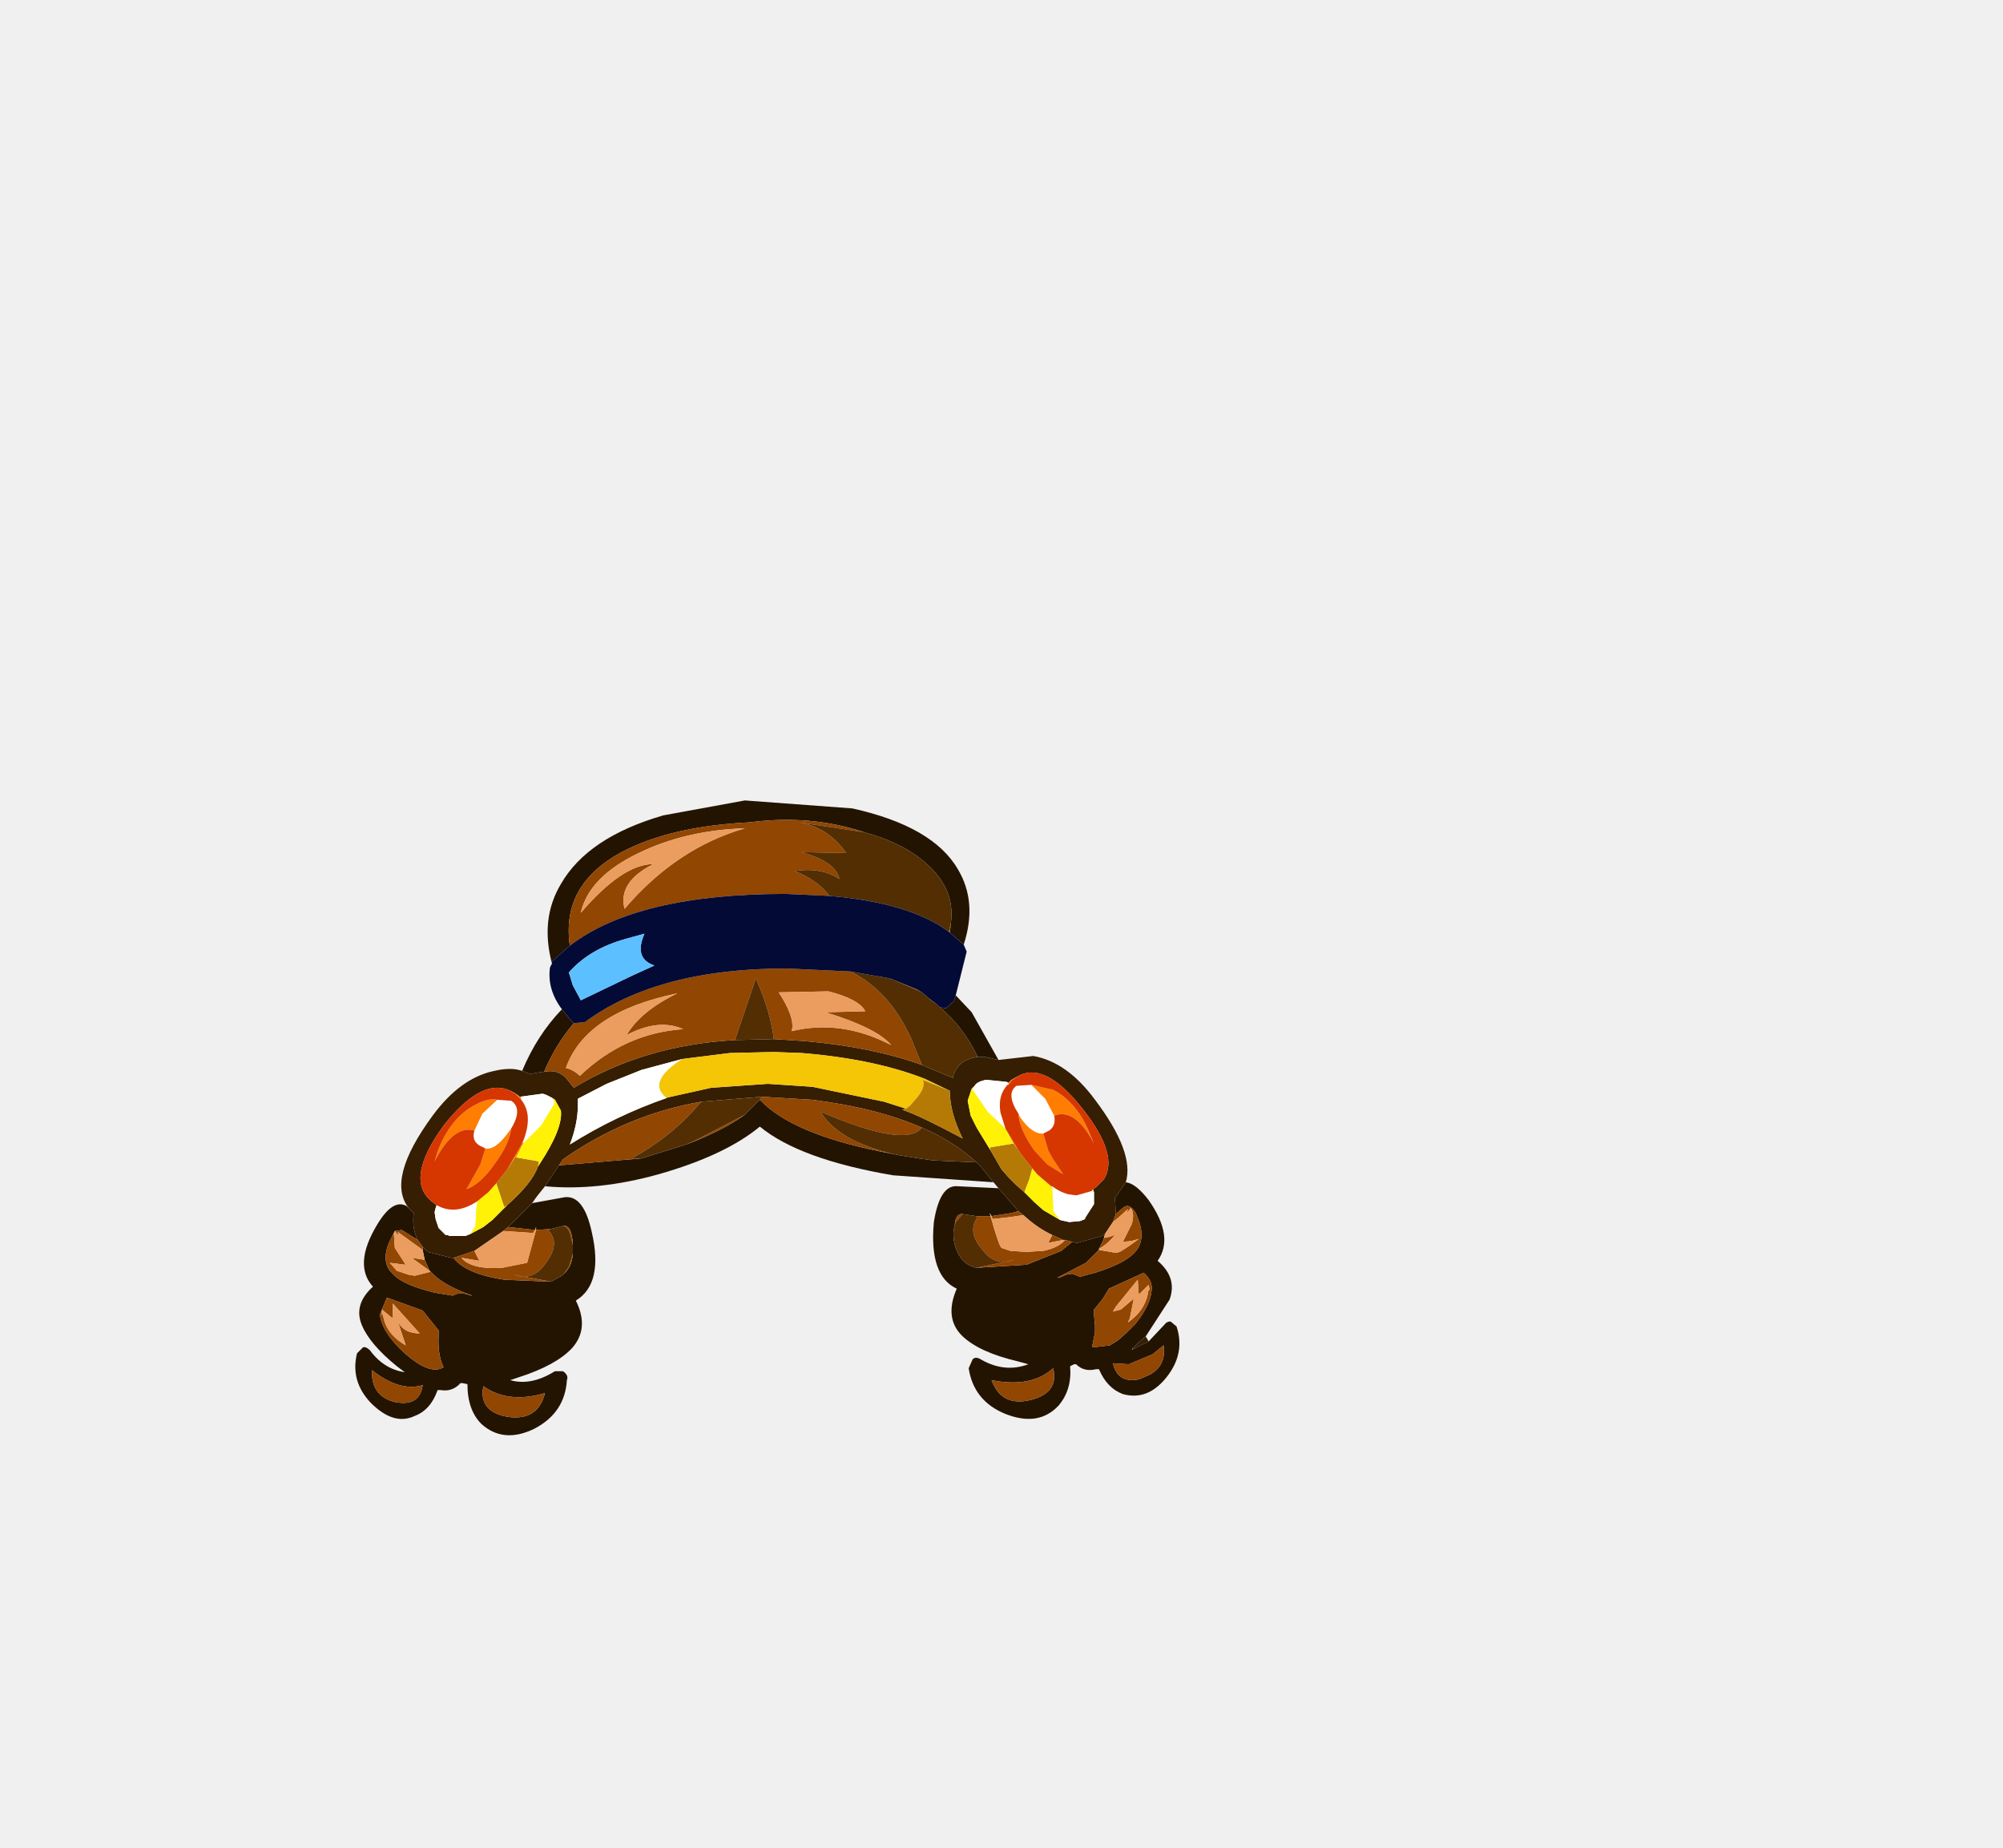
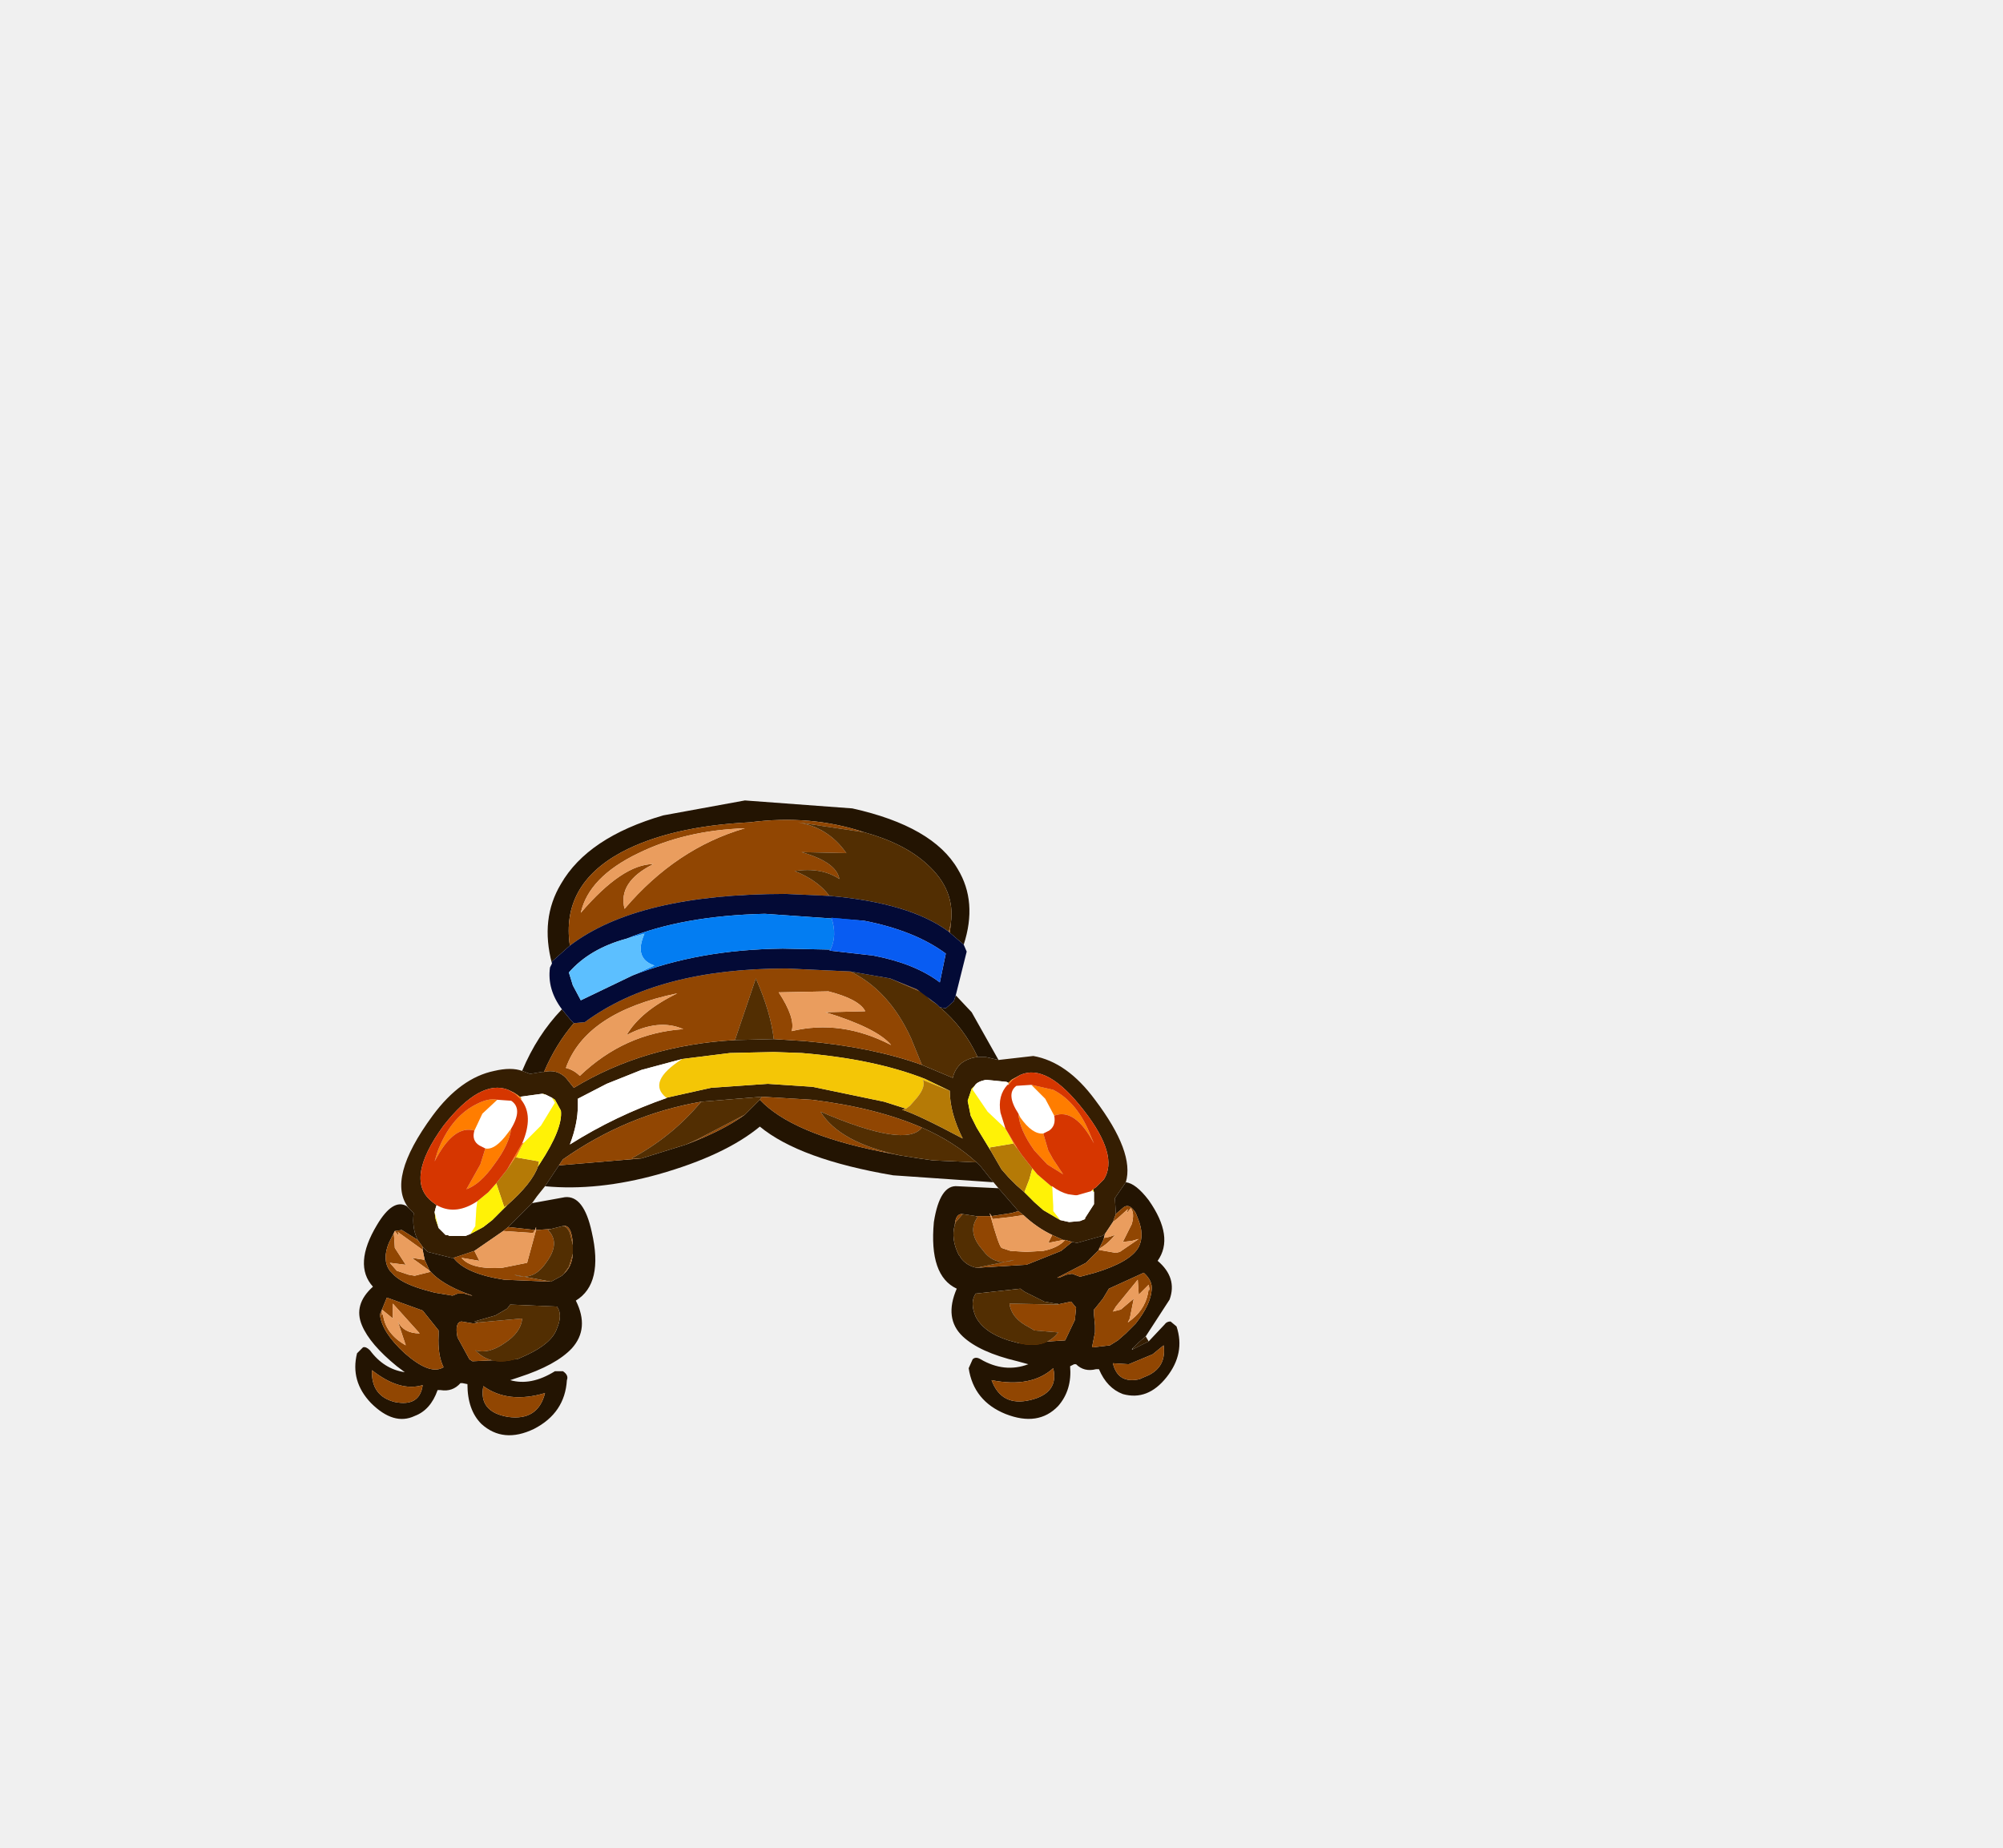
<svg xmlns="http://www.w3.org/2000/svg" xmlns:xlink="http://www.w3.org/1999/xlink" height="92.9" width="100.7">
-   <use height="31.9" transform="translate(17.85 40.25)" width="41.45" xlink:href="#a" />
+   <use height="31.95" transform="translate(17.85 40.2)" width="41.45" xlink:href="#a" />
  <defs>
    <g id="a" fill-rule="evenodd">
-       <path d="m12.65 4.3-.45.25-.15.15-.1-.05-1-.1h-.05q-.45.1-.55.3L10.2 5l-.2.6.15.75.3.6.7 1.15.55.95.35.4.05.05.35.35.4.35.5.5.45.4.85.5.45.1.55-.05.25-.1v-.05l.45-.7v-.6l-.05-.15.15-.1.4-.4q.75-1.2-1-3.45-1.85-2.4-3.2-1.8m-2.15-.9h.4l.65.15 1.75-.2q1.7.3 3.1 2.2 2 2.65 1.55 4.15l-.55.8.05.8-.15.4-.4.6-.15.1-1.25.35-.25-.05-.35-.1h-.1l-.55-.25q-.75-.35-1.45-1l-.25-.2-1-1.15-.25-.3-.05-.05-.6-.75-.2-.2Q9.3 7.65 7.7 6.95q-2.3-1-5.55-1.4l-2.5-.15-3.05.25q-3.75.65-6.95 2.9l-.2.3-.7 1.05-.4.5-.25.35-1.2 1.2-.25.2-1.45 1-1.05.35h-.1l-1.2-.3-.25-.25-.25-.35q-.3-.6-.2-1.35l-.25-.25q-1.15-1.45 1.2-4.65 1.4-1.9 3.1-2.25.85-.2 1.4 0l.4.15.6-.1h.1q.65-.15 1.1.3l.4.5q3.55-2.15 8.1-2.4L.25 2.5l1.55.1q3.4.3 5.9 1.2l1.55.65q.1-.45.45-.75.35-.25.8-.3m8.45 14.05.15.25-.8.4v-.05l.3-.3.35-.3M6.9 6l-.2.05q.8.25 3.05 1.45-.65-1.3-.65-2.4l-1.25-.6q-2.55-1-6.2-1.3l-1.4-.05-2.2.05-2.4.3-2.05.55-1.75.7-1.45.75v.35q0 .9-.4 1.95 2.3-1.45 4.9-2.35h-.05l2.25-.5 2.85-.2 2.25.15 3.6.75L6.9 6m-19.35-.55-.2-.15-.15-.1-.3-.15q-1.4-.55-3.25 1.8-2 2.75-.55 3.85l.2.15-.05.15-.05.2.05.35.15.45.25.25.05.05.05.05h.1l.1.05h.8l.25-.1.65-.35.45-.35.75-.75q1.25-1.1 1.55-1.95l.1-.15Q-10.35 7-10.45 6.1l-.3-.55-.15-.1-.3-.15-.15-.05h-.05l-1.1.15.05.05" fill="#351e02" transform="translate(20.8 9.5)" />
-       <path d="M12.05 4.7v.1H12q-.5.55-.35 1.4l.25.8-.9-.85-.75-1.1V5l.1-.15q.1-.2.55-.3h.05l1 .1.1.05m4.3 5.5v.6l-.45.7v.05l-.25.1-.55.05-.45-.1-.35-.45v-.25l-.05-1q.4.3.8.4l.35.05h.1l.7-.2h.05v-.05l.1.1M13.2 4.8l.7.7.45.85q.1.5-.25.75l-.3.15q-.55.05-1.15-.8l-.1-.2q-.65-1-.1-1.4l.75-.05M-4.35 3.5q-1.8 1.15-.8 1.95h.05q-2.6.9-4.9 2.35.4-1.05.4-1.95V5.5l1.45-.75 1.75-.7 2.05-.55M18.3 18.1h-.05l.05-.05v.05M-12.45 5.55v-.1l-.05-.05 1.1-.15h.05l.15.05.3.15.15.25-.7 1.15-.85.85-.1.05q.6-1.4-.05-2.2M-15 12.3l-.25.1h-.8l-.1-.05h-.1l-.05-.05-.05-.05-.25-.25-.15-.45-.05-.35.05-.2.05-.15.1.05q.9.45 1.95-.25l-.05.35-.05.85v.05l-.25.4m.2-5.2.4-.85.75-.7.7.05q.6.4 0 1.4l-.15.2q-.65.9-1.15.8l-.3-.15q-.4-.25-.25-.75m3.6-1.8-.2-.05.2.05m-5.6 5.9.2.8-.2-.8" fill="#fff" transform="translate(20.8 9.5)" />
-       <path d="M4.8-7.9q-2.7-.9-5.75-.5-4 .2-6.45 1.5-3.05 1.65-2.6 4.7l-.9.8v.1q-.6-2.25.45-4Q-9.1-7.65-5.3-8.75l4.1-.75 5.4.4q4.05.9 5.3 3.05 1 1.65.3 3.8l-.7-.6.05-.45q.25-1.7-1.2-3Q6.8-7.35 4.8-7.9M8.05.45l.4.3-.3-.2-.1-.1M8.6.9l.3.05.4-.35.1-.3.8.85 1.35 2.4-.65-.15h-.4Q9.8 1.9 8.6.9m9.35 8.8q.5.05 1.15.9 1.3 1.85.45 3.05 1 .85.6 1.95l-1.2 1.85-.35.3-.3.3-.05.05h.05l.8-.4.8-.85q.1-.15.3-.15l.3.25q.45 1.35-.5 2.55-.95 1.2-2.2.85-.8-.3-1.2-1.25h-.15q-.6.15-1-.25h-.1l-.2.1q.1 1.2-.6 2-1 1.05-2.65.4-1.6-.65-1.85-2.3l.2-.45q.15-.15.4 0 1.2.7 2.4.25l-.55-.15q-1.9-.45-2.75-1.25-.95-.9-.3-2.4-1.4-.65-1.15-3.35.3-1.9 1.2-1.8l2.05.1 1 1.15-.35.1-1 .15-.1-.15.05.15h-.75l-.65-.1q-.35-.05-.4.55-.2.7.2 1.5l.05.05.05.1q.3.4.8.5l2.45-.15h.05l1.75-.7.55-.45.25.05 1.25-.35.15-.1-.05.2-.05.15-.2.4v.05l-.2.2-.45.45-1.45.75h.1l.35-.15.3-.05.4.15.75-.2q1.8-.55 2.2-1.3.3-.6-.05-1.45l-.1-.25q-.3-.5-.6-.3l-.35.3-.05.05-.05-.8.55-.8m-6.65 0-5.05-.35q-4.7-.8-6.7-2.45-1.75 1.45-5.1 2.4-3.05.85-5.7.6l.7-1.05 4.15-.35 2.25-.7q1.85-.7 2.95-1.5l.75-.75q1.6 1.7 6.05 2.6l.75.15.25.05.95.15.7.1 2.2.1.2.2.6.75.05.05m-23.2 1.05 1.65-.3q.95-.1 1.35 1.75.6 2.6-.8 3.45.7 1.4-.2 2.4-.8.85-2.65 1.45l-.45.15q1.05.3 2.25-.45h.4q.3.2.2.45-.1 1.65-1.65 2.45-1.55.75-2.65-.25-.7-.7-.7-2l-.25-.05h-.1q-.4.45-1 .35h-.15q-.35 1-1.15 1.3-1.05.5-2.2-.65-1.05-1.1-.7-2.5l.3-.3q.15-.05.35.15.7.95 1.75 1.1l-.4-.3q-1.35-1.1-1.75-2.05-.45-1.05.55-1.95-1-1.1.2-3.1.8-1.35 1.5-.95l.1.1.25.25q-.1.75.2 1.35l-.8-.5-.35.05-.05.1-.25.5q-.35.85.05 1.4l.1.1q.4.5 1.6.85l.55.15.9.15.25-.1h.35l.35.1h.05q-1.3-.45-1.95-1.05l-.15-.15-.05-.05-.25-.55-.1-.5v-.15l.25.25 1.2.3h.1q.6.8 2.55 1.1l2.35.1.55-.3.1-.1q.4-.35.45-1v-.45q-.05-1.05-.5-.95l-.6.15-.75.05v-.15l-.05.15-1.35-.15 1.2-1.2m-.5-6.65q.75-1.8 2-3.1l.45.55.15.15q-.9 1.05-1.5 2.45h-.1l-.6.1-.4-.15m31.65 11q.05-.45-.4-.85l-1.75.8-.3.5-.4.5-.05.05v.25l.05.55v.35l-.15.75h.05l.85-.1.4-.25.4-.35.15-.15.35-.35q.75-.95.8-1.7m-4.75.75.05-.05h-.15l-.55-.1-1-.5-.2-.15-2.25.25q-.3.45 0 1.15.4.8 1.65 1.2l.55.15q1.3.3 1.95-.55l-1.2-.1-.25-.15q-.9-.45-1-1.2l2.4.05.7-.15.25.3-.05.5v.1l-.5 1.05-2.3.15 2.3-.15.5-1.05v-.1l.05-.5-.25-.3-.7.15-2.4-.05q.1.75 1 1.2l.25.15 1.2.1q-.65.85-1.95.55l-.55-.15q-1.25-.4-1.65-1.2-.3-.7 0-1.15l2.25-.25.2.15 1 .5.55.1h.15l-.05.05m5.35 2.05-.55.45-1.2.5-.8-.05q.25 1.05 1.35.8l.1-.05.35-.15q.9-.45.75-1.5m-8.65 1.75q.5 1.35 1.95 1 1.45-.35 1.15-1.6-1.1 1-3.1.6m-23.95-1.05h.1l.45-.2q1.3-.6 1.55-1.35.3-.7 0-1.1l-2.35-.1-.15.2-.6.35-1.05.3.2.05-.25.05-.6-.1q-.35.05-.2.8l.6 1.1.15.1 2.15-.1q-1.25.35-2-.45.65.2 1.45-.35.85-.55.9-1.25l-2.2.2 2.2-.2q-.05.7-.9 1.25-.8.55-1.45.35.75.8 2 .45l-2.15.1-.15-.1-.6-1.1q-.15-.75.2-.8l.6.1.25-.05-.2-.05 1.05-.3.6-.35.15-.2 2.35.1q.3.4 0 1.1-.25.75-1.55 1.35l-.45.2h-.1m-6.8-2.25q.1.9 1.25 1.95 1.2 1.05 1.85.75l.1-.05q-.3-.6-.25-1.6v-.25l-.8-1-1.8-.65-.35.85m.75 4.4q1.25.25 1.4-.85-1.15.35-2.55-.75-.05 1.3 1.15 1.6m4.45-.8q-.25 1.3 1.25 1.55 1.5.2 1.85-1.2-1.85.55-3.1-.35" fill="#231402" transform="translate(20.8 9.5)" />
-       <path d="M1.5-8.4h-.05.05q1.5.25 2.4 1.55L1.65-6.9q1.75.5 1.9 1.35-.9-.6-2.25-.4 1.15.45 1.75 1.25l-2.2-.1Q-6.6-4.8-10-2.2q-.45-3.05 2.6-4.7 2.45-1.3 6.45-1.5 3.05-.4 5.75.5l-3.3-.5M-9.8 1.7l.55-.05Q-5.6-1.05.9-1.05l3.2.15q1.95.95 3.05 3.35L7.7 3.8q-2.5-.9-5.9-1.2L.25 2.5Q.1 1.15-.65-.55l-1.05 3.1q-4.55.25-8.1 2.4l-.4-.5q-.45-.45-1.1-.3.6-1.4 1.5-2.45M6.1-.55 7.45 0l.25.15L7.6.1 6.1-.55m3-2.3-.05-.05.1-.4-.05.45M6.35 8.3l-.75-.15q-4.45-.9-6.05-2.6l.1-.15 2.5.15q3.25.4 5.55 1.4-.8 1.05-5.1-.8.9 1.5 3.75 2.15m-7.55-2q-1.1.8-2.95 1.5l.55-.25 2.4-1.25m-5.2 2.2-4.15.35.2-.3q3.2-2.25 6.95-2.9Q-4.85 7.4-6.9 8.5h.5m19.2 2.85-.65.1-.9.1-.05-.15 1-.15.35-.1.25.2m-1.65.05q.4 1.45.55 1.6l.45.15.8.05.85-.05q.75-.15 1.1-.55l.35.1-.55.45-1.75.7h-.05l-2.45.15 1.9-.4q-1 .35-1.6-.5-.8-.9-.25-1.65l-.1-.05h.75m3.65 1.2-.75.15.2-.4.55.25m-5.05-1.3-.35.4-.05.15q.05-.6.4-.55m7.55.4.15-.4.05-.05.35-.3q.3-.2.6.3l.1.25q.35.85.05 1.45-.4.75-2.2 1.3l-.75.2-.4-.15-.3.05-.35.15h-.1l1.45-.75.45-.45.2-.2.85.15.2-.05q.5-.3.95-.65l-.35.1-.45.05.45-.9q.15-.55-.05-.8l-.2.25.05-.2-.5.45-.25.2m-.45.8.25-.05.3-.1q-.35.45-.8.7l.2-.4.05-.15M7.6.1 7.45 0l.15.1m-6.45 2q2.5-.6 5 .7-.7-.85-3.3-1.65l2-.05Q4.55.5 3 .1L.5.15q.85 1.3.65 1.95m18.1 13q-.05.75-.8 1.7l-.35.35-.15.15-.4.35-.4.25-.85.1h-.05l.15-.75v-.35l-.05-.55v-.25l.05-.05.4-.5.3-.5 1.75-.8q.45.4.4.85m-.65.25-.05-.75-1.1 1.35-.15.25.4-.1.65-.55-.2 1-.1.2.2-.15q.75-.6.85-1.55l.05.1-.05-.3-.5.5m1.25 2.55q.15 1.05-.75 1.5l-.35.15-.1.05q-1.1.25-1.35-.8l.8.05 1.2-.5.55-.45m-8.65 1.75q2 .4 3.1-.6.3 1.25-1.15 1.6-1.45.35-1.95-1M-7.25-4.05Q-4.65-7.1-1.2-8.1q-3 .1-5.35 1.25-2.5 1.2-2.9 3Q-7.35-6.3-5.8-6.3q-1.8.9-1.45 2.25m-2.25 8.4Q-7.25 2.2-4.3 2q-1.25-.55-2.85.3.7-1.2 2.55-2.1-4.6.95-5.6 3.75.4.1.7.4m-9.3 7.8.35-.05.8.5.25.35v.15l-1.25-.9.05.2-.2-.25m-.05.1.05.75.55.85-.8-.1.35.4.6.2.3.05.8-.2.15.15q.65.6 1.95 1.05h-.05l-.35-.1h-.35l-.25.1-.9-.15-.55-.15q-1.2-.35-1.6-.85l-.1-.1q-.4-.55-.05-1.4l.25-.5m1.8 1.9-.9-.65.65.1.25.55m3.7-2 .25-.2 1.35.15-.1.15-1.5-.1m1.65-.05.75-.05-.15.05q.65.65-.1 1.65-.65.95-1.6.6l1.85.35-2.35-.1q-1.95-.3-2.55-1.1l1.05-.35.25.5-.9-.15q.5.6 2.05.5l1.25-.25.45-1.65m1.35-.2q.45-.1.5.95l-.15-.6q-.15-.35-.35-.35m.5 1.4q-.05.65-.45 1l.25-.35.2-.65m-9.7 3.05.35-.85 1.8.65.8 1v.25q-.05 1 .25 1.6l-.1.05q-.65.3-1.85-.75-1.15-1.05-1.25-1.95m.15-.05q.1 1 1.15 1.6l-.4-1.2q.3.6 1.1.6l-1.35-1.5v.75l-.55-.45v.3l.05-.1m.6 4.45q-1.2-.3-1.15-1.6 1.4 1.1 2.55.75-.15 1.1-1.4.85m4.45-.8q1.25.9 3.1.35-.35 1.4-1.85 1.2-1.5-.25-1.25-1.55" fill="#914602" transform="translate(20.8 9.5)" />
-       <path d="m1.5-8.4 3.3.5q2 .55 3.15 1.6 1.45 1.3 1.2 3l-.1.4q-1.95-1.45-6-1.8-.6-.8-1.75-1.25 1.35-.2 2.25.4-.15-.85-1.9-1.35l2.25.05Q3-8.15 1.5-8.4M4.1-.9l2 .35L7.6.1l.45.35L7.6.1l.1.05.3.25.05.05.1.1.3.2.15.15q1.2 1 1.9 2.5-.45.05-.8.3-.35.3-.45.75L7.7 3.8l-.55-1.35Q6.05.05 4.1-.9m6.35 9.6-2.2-.1-.7-.1-.95-.15-.25-.05Q3.5 7.65 2.6 6.15q4.3 1.85 5.1.8 1.6.7 2.75 1.75M-.45 5.55l-.75.75-2.4 1.25-.55.25-2.25.7h-.5q2.05-1.1 3.5-2.85l3.05-.25-.1.15M10.4 11.4l.1.05q-.55.75.25 1.65.6.85 1.6.5l-1.9.4q-.5-.1-.8-.5l-.05-.1-.05-.05q-.4-.8-.2-1.5l.05-.15.35-.4.65.1M.25 2.5l-1.95.05 1.05-3.1q.75 1.7.9 3.05m-11.2 9.55.6-.15q.2 0 .35.35l.15.6v.45l-.2.65-.25.35-.1.1-.55.3-1.85-.35q.95.35 1.6-.6.75-1 .1-1.65l.15-.05" fill="#522e02" transform="translate(20.8 9.5)" />
-       <path d="M-10-2.2Q-6.6-4.8.85-4.8l2.2.1q4.05.35 6 1.8l.05.05.7.6.15.35L9.4.3l-.1.3-.4.35L8.6.9 8.45.75l-.4-.3L8 .4 7.7.15 7.45 0 6.1-.55l-2-.35-3.2-.15q-6.5 0-10.15 2.7l-.55.05-.15-.15-.45-.55q-.75-1-.6-2.1l.1-.2v-.1l.9-.8M3.1-2l-.05.05 2.2.25q2.1.4 3.35 1.35l.3-1.45Q7.35-2.95 4.8-3.45L3.15-3.6q.3.9-.05 1.6L.7-2.05Q-3.55-2-6.85-.7-3.55-2 .7-2.05L3.1-2q.35-.7.05-1.6l1.65.15q2.55.5 4.1 1.65L8.6-.35Q7.35-1.3 5.25-1.7l-2.2-.25L3.1-2m-10.25-.55q-1.85.5-2.9 1.7l.2.65.4.75 2.6-1.25 1.1-.5q-1.05-.35-.5-1.6l-.9.25Q-4.35-3.7-.2-3.8l5 .35-5-.35q-4.15.1-6.95 1.25" fill="#030a36" transform="translate(20.8 9.5)" />
-       <path d="m-7.15-2.55.9-.25q-.55 1.25.5 1.6l-1.1.5-2.6 1.25-.4-.75-.2-.65q1.05-1.2 2.9-1.7" fill="#5cbfff" transform="translate(20.8 9.5)" />
-       <path d="m11.2 11.4.05.15.9-.1.65-.1q.7.65 1.45 1l-.2.4.75-.15h.1q-.35.4-1.1.55l-.85.05-.8-.05-.45-.15q-.15-.15-.55-1.6l-.05-.15.1.15m6.1.3.25-.2.5-.45-.05.2.2-.25q.2.25.05.8l-.45.9.45-.05.35-.1q-.45.35-.95.65l-.2.05-.85-.15v-.05q.45-.25.8-.7l-.3.1-.25.05.05-.2.4-.6M1.15 2.1Q1.35 1.45.5.15L3 .1q1.55.4 1.85 1l-2 .05q2.6.8 3.3 1.65-2.5-1.3-5-.7M18.6 15.35l.5-.5.05.3-.05-.1q-.1.95-.85 1.55l-.2.15.1-.2.2-1-.65.55-.4.1.15-.25 1.1-1.35.05.75M-7.25-4.05Q-7.6-5.4-5.8-6.3q-1.55 0-3.65 2.45.4-1.8 2.9-3Q-4.2-8-1.2-8.1q-3.45 1-6.05 4.05m-2.25 8.4q-.3-.3-.7-.4 1-2.8 5.6-3.75-1.85.9-2.55 2.1 1.6-.85 2.85-.3-2.95.2-5.2 2.35m-9.35 7.9.05-.1.2.25-.05-.2 1.25.9.1.5-.65-.1.9.65.05.05-.8.2-.3-.05-.6-.2-.35-.4.8.1-.55-.85-.05-.75m5.5-.1 1.5.1.1-.15.05-.15v.15l-.45 1.65-1.25.25q-1.55.1-2.05-.5l.9.15-.25-.5 1.45-1m-6.05 4.15-.05.1v-.3l.55.45v-.75l1.35 1.5q-.8 0-1.1-.6l.4 1.2q-1.05-.6-1.15-1.6" fill="#ea9d5e" transform="translate(20.8 9.5)" />
-       <path d="m9.1 5.1-1.25-.5-.1-.05q.15.35-.3.9l-.35.4-.2.15-1.1-.35-3.6-.75-2.25-.15-2.85.2-2.25.5q-1-.8.8-1.95l2.4-.3 2.2-.05 1.4.05q3.65.3 6.2 1.3l1.25.6" fill="#f4c606" transform="translate(20.8 9.5)" />
-       <path d="m12.85 10.2-.4-.35-.35-.35-.05-.05-.35-.4-.55-.95-.05-.15 1.2-.2.15.2.05.05.1.15.1.15.55.7-.15.55-.25.65M6.9 6l.2-.15.35-.4q.45-.55.3-.9l.1.05 1.25.5q0 1.1.65 2.4Q7.5 6.3 6.7 6.05L6.9 6m-18.5 2.9q-.3.85-1.55 1.95l-.15.1-.4-1.2.55-.7.4-.6h.05l1.15.2-.05.25" fill="#b57a06" transform="translate(20.8 9.5)" />
-       <path d="m12.05 4.7.15-.15.45-.25-.4.25-.2.25v-.1m1.15.1 1.1.25q1.25.65 1.9 2.35l.15.35q-.95-1.8-2-1.4l-.45-.85-.7-.7m.6 2.45.25.85.25.45.5.75-.8-.5-.65-.7q-.75-1.05-.8-1.85l.1.2q.6.85 1.15.8M12.5 8l-.05-.05-.15-.2-.4-.75.6 1m-25.6-2.95.3.15.15.1.2.15v.1l-.3-.3-.35-.2m-1.7 2.05q-1.05-.3-2 1.55l.15-.5q.65-1.7 1.9-2.35.65-.35 1.1-.25l-.75.7-.4.85m1.85-.1q-.1.8-.85 1.8-.7 1-1.4 1.25l.7-1.25.25-.8q.5.1 1.15-.8l.15-.2m.65.7-.1.15-.3.6h-.05l-.4.6.75-1.3.1-.05" fill="#ff7d00" transform="translate(20.8 9.5)" />
-       <path d="m16.3 10.05.05.15-.1-.1.05-.05m-1.65 1.55-.85-.5-.45-.4-.5-.5.25-.65.15-.55.25.3.7.6h.05l.05 1v.25l.35.45m-3.5-3.5-.7-1.15-.3-.6L10 5.6l.2-.6.15-.15-.1.15v.05l.75 1.1.9.85.4.75-1.2.2.05.15M-10.9 5.45l.15.1.3.55q.1.9-1.05 2.65l-.1.15.05-.25-1.15-.2.3-.6.1-.15.85-.85.7-1.15-.15-.25m-2.25 5.4-.75.75-.45.35-.65.35.25-.4v-.05l.05-.85.05-.35.55-.45.4-.45.4 1.2.15-.1" fill="#fff206" transform="translate(20.8 9.5)" />
-       <path d="m12.05 4.8.2-.25.4-.25q1.35-.6 3.2 1.8 1.75 2.25 1 3.45l-.4.4-.15.1-.05.05v.05h-.05l-.7.2h-.1l-.35-.05q-.4-.1-.8-.4h-.05l-.7-.6-.25-.3-.55-.7-.1-.15-.1-.15-.6-1-.25-.8q-.15-.85.35-1.4h.05m2.3 1.55q1.05-.4 2 1.4l-.15-.35q-.65-1.7-1.9-2.35l-1.1-.25-.75.05q-.55.4.1 1.4.05.8.8 1.85l.65.7.8.5-.5-.75-.25-.45-.25-.85.3-.15q.35-.25.25-.75m-27.45-1.3.35.2.3.3q.65.8.05 2.2l-.75 1.3-.55.7-.4.45-.55.45q-1.05.7-1.95.25l-.1-.05-.2-.15q-1.45-1.1.55-3.85 1.85-2.35 3.25-1.8m-.55.5q-.45-.1-1.1.25-1.25.65-1.9 2.35l-.15.5q.95-1.85 2-1.55-.15.5.25.75l.3.15-.25.8-.7 1.25q.7-.25 1.4-1.25.75-1 .85-1.8.6-1 0-1.4l-.7-.05" fill="#d63600" transform="translate(20.8 9.5)" />
+       <path d="m16.3 10.05.15-.1.4-.4q.75-1.2-1-3.45-1.85-2.4-3.2-1.8l-.45.25-.15.15-.1-.05-1-.1h-.05q-.45.1-.55.3L10.2 5l-.2.6.15.75.3.6.7 1.15.55.95.35.4.05.05.35.35.4.35.5.5.45.4.85.5.45.1.55-.05.25-.1v-.05l.45-.7v-.6l-.05-.15M10.5 3.4h.4l.65.15 1.75-.2q1.7.3 3.1 2.2 2 2.65 1.55 4.15l-.55.8.05.8-.15.4-.4.6-.15.1-1.25.35-.25-.05-.35-.1h-.1l-.55-.25q-.75-.35-1.45-1l-.25-.2-1-1.15-.25-.3-.05-.05-.6-.75-.2-.2Q9.3 7.65 7.7 6.95q-2.3-1-5.55-1.4l-2.5-.15-3.05.25q-3.75.65-6.95 2.9l-.2.3-.7 1.05-.4.5-.25.35-1.2 1.2-.25.2-1.45 1-1.05.35h-.1l-1.2-.3-.25-.25-.25-.35q-.3-.6-.2-1.35l-.25-.25q-1.15-1.45 1.2-4.65 1.4-1.9 3.1-2.25.85-.2 1.4 0l.4.15.6-.1h.1q.65-.15 1.1.3l.4.5q3.55-2.15 8.1-2.4L.25 2.5l1.55.1q3.4.3 5.9 1.2l1.55.65q.1-.45.45-.75.35-.25.8-.3m8.45 14.05.15.25-.8.4v-.05l.3-.3.35-.3M6.9 6l-.2.05q.8.25 3.05 1.45-.65-1.3-.65-2.4l-1.25-.6q-2.55-1-6.2-1.3l-1.4-.05-2.2.05-2.4.3-2.05.55-1.75.7-1.45.75v.35q0 .9-.4 1.95 2.3-1.45 4.9-2.35h-.05l2.25-.5 2.85-.2 2.25.15 3.6.75L6.9 6m-19.35-.55-.2-.15-.15-.1-.3-.15q-1.4-.55-3.25 1.8-2 2.75-.55 3.85l.2.15-.05.15-.05.2.2.8.25.25.05.05.05.05h.1l.1.05h.8l.25-.1.65-.35.45-.35.75-.75q1.25-1.1 1.55-1.95l.1-.15Q-10.35 7-10.45 6.1l-.3-.55-.15-.1-.3-.15-.2-.05-1.1.15.05.05" fill="#351e02" transform="translate(20.8 9.55)" />
+       <path d="M12.05 4.8H12q-.5.55-.35 1.4l.25.8-.9-.85-.75-1.1V5l.1-.15q.1-.2.55-.3h.05l1 .1.1.05v.1m2.2 5.1q.4.3.8.4l.35.05h.1l.7-.2.05-.05.1.1v.6l-.45.7v.05l-.25.1-.55.05-.45-.1-.35-.45v-.25l-.05-1M13.2 4.8l.7.7.45.85q.1.5-.25.75l-.3.15q-.55.05-1.15-.8l-.1-.2q-.65-1-.1-1.4l.75-.05M-4.35 3.5q-1.8 1.15-.8 1.95h.05q-2.6.9-4.9 2.35.4-1.05.4-1.95V5.5l1.45-.75 1.75-.7 2.05-.55M18.3 18.05v.05h-.05l.05-.05m-30.75-12.5v-.1l-.05-.05 1.1-.15h.05l.15.05.3.15.15.25-.7 1.15-.85.85-.1.05q.6-1.4-.05-2.2m-4.15 5.35q.9.45 1.95-.25l-.05.35-.05.85v.05l-.25.4-.25.1h-.8l-.1-.05h-.1l-.05-.05-.05-.05-.25-.25-.15-.45-.05-.35.05-.2.05-.15.1.05m2.95-5.35.7.05q.6.4 0 1.4l-.15.2q-.65.9-1.15.8l-.3-.15q-.4-.25-.25-.75l.4-.85.75-.7" fill="#fff" transform="translate(20.8 9.55)" />
+       <path d="M9.15-3.3q.25-1.7-1.2-3Q6.8-7.35 4.8-7.9q-2.7-.9-5.75-.5-4 .2-6.45 1.5-3.05 1.65-2.6 4.7l-.9.8v.1q-.6-2.25.45-4Q-9.1-7.65-5.3-8.75l4.1-.75 5.4.4q4.05.9 5.3 3.05 1 1.65.3 3.8l-.7-.6.05-.45M7.45 0l1 .75-.3-.2L8 .4 7.7.15 7.45 0M8.6.9l.3.05.4-.35.1-.3.8.85 1.35 2.4-.65-.15h-.4Q9.8 1.9 8.6.9m9.35 8.8q.5.05 1.15.9 1.3 1.85.45 3.05 1 .85.6 1.95l-1.2 1.85-.35.3-.3.3-.05.05h.05l.8-.4.8-.85q.1-.15.3-.15l.3.25q.45 1.35-.5 2.55-.95 1.2-2.2.85-.8-.3-1.2-1.25h-.15q-.6.15-1-.25h-.1l-.2.1q.1 1.2-.6 2-1 1.05-2.65.4-1.6-.65-1.85-2.3l.2-.45q.15-.15.4 0 1.2.7 2.4.25l-.55-.15q-1.9-.45-2.75-1.25-.95-.9-.3-2.4-1.4-.65-1.15-3.35.3-1.9 1.2-1.8l2.05.1 1 1.15-.35.1-1 .15-.1-.15.05.15h-.75l-.65-.1q-.35-.05-.4.55-.2.7.2 1.5l.05.05.05.1q.3.4.8.5l2.45-.15h.05l1.75-.7.55-.45.25.05 1.25-.35.15-.1-.05.2-.05.15-.2.4v.05l-.2.2-.45.45-1.45.75h.1l.35-.15.3-.05.4.15.75-.2q1.8-.55 2.2-1.3.3-.6-.05-1.45l-.1-.25q-.3-.5-.6-.3l-.35.3-.05.05-.05-.8.55-.8m-6.65 0-5.05-.35q-4.7-.8-6.7-2.45-1.75 1.45-5.1 2.4-3.05.85-5.7.6l.7-1.05 4.15-.35 2.25-.7q1.85-.7 2.95-1.5l.75-.75q1.6 1.7 6.05 2.6l1 .2.95.15.7.1 2.2.1.2.2.6.75.05.05m-23.2 1.05 1.65-.3q.95-.1 1.35 1.75.6 2.6-.8 3.45.7 1.4-.2 2.4-.8.85-2.65 1.45l-.45.15q1.05.3 2.25-.45h.4q.3.2.2.45-.1 1.65-1.65 2.45-1.55.75-2.65-.25-.7-.7-.7-2l-.25-.05h-.1q-.4.45-1 .35h-.15q-.35 1-1.15 1.3-1.05.5-2.2-.65-1.05-1.1-.7-2.5l.3-.3q.15-.05.35.15.7.95 1.75 1.1l-.4-.3q-1.35-1.1-1.75-2.05-.45-1.05.55-1.95-1-1.1.2-3.1.8-1.35 1.5-.95l.1.1.25.25q-.1.75.2 1.35l-.8-.5-.35.05-.05.1-.25.5q-.35.85.05 1.4l.1.1q.4.5 1.6.85l.55.15.9.15.25-.1h.35l.35.1h.05q-1.3-.45-1.95-1.05l-.15-.15-.05-.05-.25-.55-.1-.5v-.15l.25.25 1.2.3h.1q.6.8 2.55 1.1l2.35.1.55-.3.1-.1q.4-.35.45-1v-.45q-.05-1.05-.5-.95l-.6.15-.75.05v-.15l-.05.15-1.35-.15 1.2-1.2m-.5-6.65q.75-1.8 2-3.1l.45.55.15.15q-.9 1.05-1.5 2.45h-.1l-.6.1-.4-.15m31.65 11q.05-.45-.4-.85l-1.75.8-.3.5-.4.5-.05.05v.25l.05.55v.35l-.15.75h.05l.85-.1.4-.25.4-.35.15-.15.35-.35q.75-.95.8-1.7m-6.65 2.7 2.3-.15.5-1.05v-.1l.05-.5-.25-.3-.7.15.05-.05h-.15l-.55-.1-1-.5-.2-.15-2.25.25q-.3.45 0 1.15.4.8 1.65 1.2l.55.15m7.25.1-.55.45-1.2.5-.8-.05q.25 1.05 1.35.8l.1-.05.35-.15q.9-.45.75-1.5m-8.65 1.75q.5 1.35 1.95 1 1.45-.35 1.15-1.6-1.1 1-3.1.6m-23.95-1.05h.1l.45-.2q1.3-.6 1.55-1.35.3-.7 0-1.1l-2.35-.1-.15.2-.6.35-1.05.3.2.05-.25.05-.6-.1q-.35.05-.2.8l.6 1.1.15.1 2.15-.1m-6.8-2.25q.1.9 1.25 1.95 1.2 1.05 1.85.75l.1-.05q-.3-.6-.25-1.6v-.25l-.8-1-1.8-.65-.35.85m.75 4.4q1.25.25 1.4-.85-1.15.35-2.55-.75-.05 1.3 1.15 1.6m4.45-.8q-.25 1.3 1.25 1.55 1.5.2 1.85-1.2-1.85.55-3.1-.35" fill="#231402" transform="translate(20.8 9.55)" />
+       <path d="m4.8-7.9-3.35-.5Q3-8.15 3.9-6.85L1.65-6.9q1.75.5 1.9 1.35-.9-.6-2.25-.4 1.15.45 1.75 1.25l-2.2-.1Q-6.6-4.8-10-2.2q-.45-3.05 2.6-4.7 2.45-1.3 6.45-1.5 3.05-.4 5.75.5m4.25 5 .1-.4-.05.45-.05-.05M-9.8 1.7l.55-.05Q-5.6-1.05.9-1.05l3.2.15q1.95.95 3.05 3.35L7.7 3.8q-2.5-.9-5.9-1.2L.25 2.5Q.1 1.15-.65-.55l-1.05 3.1q-4.55.25-8.1 2.4l-.4-.5q-.45-.45-1.1-.3.6-1.4 1.5-2.45M6.1-.55 7.45 0l.25.15-1.6-.7m.5 8.9-1-.2q-4.45-.9-6.05-2.6l.1-.15 2.5.15q3.25.4 5.55 1.4-.8 1.05-5.1-.8.95 1.55 4 2.2M-1.2 6.3q-1.1.8-2.95 1.5l.55-.25 2.4-1.25m-5.2 2.2-4.15.35.2-.3q3.2-2.25 6.95-2.9Q-4.85 7.4-6.9 8.5h.5M10.45 14l1.9-.4q-1 .35-1.6-.5-.8-.9-.25-1.65l-.1-.05h.75q.4 1.45.55 1.6l.45.15.8.05.85-.05q.75-.15 1.1-.55l.35.1-.55.45-1.75.7h-.05l-2.45.15m-.7-2.7-.35.4-.05.15q.05-.6.4-.55m3.05.05-.65.1-.9.1-.05-.15 1-.15.35-.1.25.2m4.65-.05.05-.05.35-.3q.3-.2.6.3l.1.25q.35.85.05 1.45-.4.75-2.2 1.3l-.75.2-.4-.15-.3.05-.35.15h-.1l1.45-.75.45-.45.2-.2.85.15.2-.05.95-.65-.35.1-.45.05.45-.9q.15-.55-.05-.8l-.2.25.05-.2-.5.45-.25.2.15-.4m-.85 1.75.2-.4.05-.15.25-.05.3-.1q-.35.45-.8.7M8 .4l.15.15-.1-.1L8 .4M1.15 2.1q2.5-.6 5 .7-.7-.85-3.3-1.65l2-.05Q4.55.5 3 .1L.5.15q.85 1.3.65 1.95m18.1 13q-.05.75-.8 1.7l-.35.35-.15.15-.4.35-.4.25-.85.1h-.05l.15-.75v-.35l-.05-.55v-.25l.05-.05.4-.5.3-.5 1.75-.8q.45.4.4.85m-.65.25-.05-.75-1.1 1.35-.15.25.4-.1.65-.55-.2 1-.1.2.2-.15q.75-.6.85-1.55l.05.1-.05-.3-.5.5m-4.1.5.7-.15.25.3-.05.5v.1l-.5 1.05-2.3.15q1.3.3 1.95-.55l-1.2-.1-.25-.15q-.9-.45-1-1.2l2.4.05m5.35 2.05q.15 1.05-.75 1.5l-.35.15-.1.05q-1.1.25-1.35-.8l.8.05 1.2-.5.55-.45m-5.05-5.3-.75.15.2-.4.55.25m-3.6 7.05q2 .4 3.1-.6.3 1.25-1.15 1.6-1.45.35-1.95-1M-7.25-4.05Q-4.65-7.1-1.2-8.1q-3 .1-5.35 1.25-2.5 1.2-2.9 3Q-7.35-6.3-5.8-6.3q-1.8.9-1.45 2.25m-2.25 8.4Q-7.25 2.2-4.3 2q-1.25-.55-2.85.3.7-1.2 2.55-2.1-4.6.95-5.6 3.75.4.1.7.4m-9.3 7.8.35-.05.8.5.25.35v.15l-1.25-.9.05.2-.2-.25m2.95 1.35 1.05-.35.25.5-.9-.15q.5.6 2.05.5l1.25-.25.45-1.65.75-.05-.15.05q.65.65-.1 1.65-.65.95-1.6.6l1.85.35-2.35-.1q-1.95-.3-2.55-1.1m2.5-1.35.25-.2 1.35.15-.1.15-1.5-.1m3-.25q.45-.1.5.95l-.15-.6q-.15-.35-.35-.35m.5 1.4q-.05.65-.45 1l.25-.35.2-.65m-7.15.9.15.15q.65.6 1.95 1.05h-.05l-.35-.1h-.35l-.25.1-.9-.15-.55-.15q-1.2-.35-1.6-.85l-.1-.1q-.4-.55-.05-1.4l.25-.5.05.75.55.85-.8-.1.35.4.6.2.3.05.8-.2m-.05-.05-.9-.65.65.1.25.55m2.45 2.6 2.2-.2q-.05.7-.9 1.25-.8.55-1.45.35.75.8 2 .45l-2.15.1-.15-.1-.6-1.1q-.15-.75.2-.8l.6.1.25-.05m-4.95-.4.35-.85 1.8.65.8 1v.25q-.05 1 .25 1.6l-.1.05q-.65.3-1.85-.75-1.15-1.05-1.25-1.95m.15-.05q.1 1 1.15 1.6l-.4-1.2q.3.6 1.1.6l-1.35-1.5v.75l-.55-.45v.3l.05-.1m.6 4.45q-1.2-.3-1.15-1.6 1.4 1.1 2.55.75-.15 1.1-1.4.85m4.45-.8q1.25.9 3.1.35-.35 1.4-1.85 1.2-1.5-.25-1.25-1.55" fill="#914602" transform="translate(20.8 9.55)" />
+       <path d="M3.05-4.7q-.6-.8-1.75-1.25 1.35-.2 2.25.4-.15-.85-1.9-1.35l2.25.05Q3-8.15 1.45-8.4l3.35.5q2 .55 3.15 1.6 1.45 1.3 1.2 3l-.1.4q-1.95-1.45-6-1.8M4.1-.9l2 .35 1.6.7.3.25.05.05.1.1.3.2.15.15q1.2 1 1.9 2.5-.45.05-.8.3-.35.3-.45.75L7.7 3.8l-.55-1.35Q6.05.05 4.1-.9m6.35 9.6-2.2-.1-.7-.1-.95-.15q-3.05-.65-4-2.2 4.3 1.85 5.1.8 1.6.7 2.75 1.75M-.45 5.55l-.75.75-2.4 1.25-.55.25-2.25.7h-.5q2.05-1.1 3.5-2.85l3.05-.25-.1.15M10.4 11.4l.1.05q-.55.75.25 1.65.6.85 1.6.5l-1.9.4q-.5-.1-.8-.5l-.05-.1-.05-.05q-.4-.8-.2-1.5l.05-.15.35-.4.65.1M.25 2.5l-1.95.05 1.05-3.1q.75 1.7.9 3.05M14.5 15.85l-2.4-.05q.1.75 1 1.2l.25.15 1.2.1q-.65.85-1.95.55l-.55-.15q-1.25-.4-1.65-1.2-.3-.7 0-1.15l2.25-.25.2.15 1 .5.55.1h.15l-.05.05m-25.45-3.8.6-.15q.2 0 .35.35l.15.6v.45l-.2.65-.25.35-.1.1-.55.3-1.85-.35q.95.35 1.6-.6.75-1 .1-1.65l.15-.05m-1.8 6.55q-1.25.35-2-.45.65.2 1.45-.35.85-.55.9-1.25l-2.2.2-.2-.05 1.05-.3.6-.35.15-.2 2.35.1q.3.4 0 1.1-.25.75-1.55 1.35l-.45.2h-.1" fill="#522e02" transform="translate(20.8 9.55)" />
+       <path d="M3.05-4.7q4.05.35 6 1.8l.05.05.7.6.15.35L9.4.3l-.1.3-.4.35L8.6.9 8.45.75l-1-.75L6.1-.55l-2-.35-3.2-.15q-6.5 0-10.15 2.7l-.55.05-.15-.15-.45-.55q-.75-1-.6-2.1l.1-.2v-.1l.9-.8Q-6.6-4.8.85-4.8l2.2.1m-9.9 4Q-3.55-2 .7-2.05L3.1-2l-.05.05 2.2.25q2.1.4 3.35 1.35l.3-1.45Q7.35-2.95 4.8-3.45l-5-.35q-4.15.1-6.95 1.25-1.85.5-2.9 1.7l.2.65.4.75 2.6-1.25" fill="#030a36" transform="translate(20.8 9.55)" />
+       <path d="M3.1-2 .7-2.05Q-3.55-2-6.85-.7l1.1-.5q-1.05-.35-.5-1.6l-.9.25Q-4.35-3.7-.2-3.8l5 .35-1.65-.15q.3.9-.05 1.6" fill="#037df2" transform="translate(20.8 9.55)" />
+       <path d="M3.1-2q.35-.7.05-1.6l1.65.15q2.55.5 4.1 1.65L8.6-.35Q7.35-1.3 5.25-1.7l-2.2-.25L3.1-2" fill="#085cf2" transform="translate(20.8 9.55)" />
+       <path d="m-7.15-2.55.9-.25q-.55 1.25.5 1.6l-1.1.5-2.6 1.25-.4-.75-.2-.65q1.05-1.2 2.9-1.7" fill="#5cbfff" transform="translate(20.8 9.55)" />
+       <path d="M14.9 12.6q-.35.4-1.1.55l-.85.05-.8-.05-.45-.15q-.15-.15-.55-1.6l-.05-.15.1.15.05.15.9-.1.65-.1q.7.65 1.45 1l-.2.4.75-.15h.1m2.4-.9.25-.2.5-.45-.05.2.2-.25q.2.25.05.8l-.45.9.45-.05.35-.1-.95.65-.2.05-.85-.15v-.05q.45-.25.8-.7l-.3.1-.25.05.05-.2.4-.6M1.15 2.1Q1.35 1.45.5.15L3 .1q1.55.4 1.85 1l-2 .05q2.6.8 3.3 1.65-2.5-1.3-5-.7M18.6 15.35l.5-.5.05.3-.05-.1q-.1.95-.85 1.55l-.2.15.1-.2.2-1-.65.55-.4.1.15-.25 1.1-1.35.05.75M-7.25-4.05Q-7.6-5.4-5.8-6.3q-1.55 0-3.65 2.45.4-1.8 2.9-3Q-4.2-8-1.2-8.1q-3.45 1-6.05 4.05m-2.25 8.4q-.3-.3-.7-.4 1-2.8 5.6-3.75-1.85.9-2.55 2.1 1.6-.85 2.85-.3-2.95.2-5.2 2.35m-5.3 8.8 1.45-1 1.5.1.1-.15.05-.15v.15l-.45 1.65-1.25.25q-1.55.1-2.05-.5l.9.15-.25-.5m-4.05-.9.05-.1.2.25-.05-.2 1.25.9.1.5-.65-.1.9.65.05.05-.8.2-.3-.05-.6-.2-.35-.4.8.1-.55-.85-.05-.75m-.55 4.05-.05.1v-.3l.55.45v-.75l1.35 1.5q-.8 0-1.1-.6l.4 1.2q-1.05-.6-1.15-1.6" fill="#ea9d5e" transform="translate(20.8 9.55)" />
+       <path d="m9.1 5.1-1.25-.5-.1-.05q.15.35-.3.9l-.35.4-.2.15-1.1-.35-3.6-.75-2.25-.15-2.85.2-2.25.5q-1-.8.8-1.95l2.4-.3 2.2-.05 1.4.05q3.65.3 6.2 1.3l1.25.6" fill="#f4c606" transform="translate(20.8 9.55)" />
+       <path d="m12.6 8.15.1.15.55.7-.15.55-.25.65-.4-.35-.35-.35-.05-.05-.35-.4-.55-.95-.05-.15 1.2-.2.15.2.05.05.1.15M6.9 6l.2-.15.35-.4q.45-.55.3-.9l.1.05 1.25.5q0 1.1.65 2.4Q7.5 6.3 6.7 6.05L6.9 6m-20.6 3.75.55-.7.4-.6h.05l1.15.2-.05.25q-.3.85-1.55 1.95l-.15.1-.4-1.2" fill="#b57a06" transform="translate(20.8 9.55)" />
+       <path d="m12.65 4.3-.4.25-.2.25v-.1l.15-.15.45-.25M11.9 7l.6 1 .1.15-.1-.15-.05-.05-.15-.2-.4-.75m1.3-2.2 1.1.25q1.25.65 1.9 2.35l.15.35q-.95-1.8-2-1.4l-.45-.85-.7-.7m.6 2.45.25.85.25.45.5.75-.8-.5-.65-.7q-.75-1.05-.8-1.85l.1.2q.6.85 1.15.8m-26.25-1.7-.3-.3-.35-.2.3.15.15.1.2.15v.1m-.7 3.5.75-1.3.1-.05-.1.15-.3.6h-.05l-.4.6M-14.8 7.1q-1.05-.3-2 1.55l.15-.5q.65-1.7 1.9-2.35.65-.35 1.1-.25l-.75.7-.4.85m1.85-.1q-.1.8-.85 1.8-.7 1-1.4 1.25l.7-1.25.25-.8q.5.1 1.15-.8l.15-.2" fill="#ff7d00" transform="translate(20.8 9.55)" />
+       <path d="m13.25 9 .25.3.7.6h.05l.05 1v.25l.35.45-.85-.5-.45-.4-.5-.5.25-.65.15-.55m2.95 1.15.1-.1.05.15-.1-.1-.05.05m-5.85-5.3-.1.15v.05l.75 1.1.9.85.4.75-1.2.2.05.15-.7-1.15-.3-.6L10 5.6l.2-.6.15-.15m-27.05 6 .1.05-.1-.05-.05.15.05-.15m2.05-.2.55-.45.4-.45.4 1.2.15-.1-.75.75-.45.35-.65.35.25-.4v-.05l.05-.85.05-.35m3.25-5.4.2.05-.15-.05h-.05m.5.2.15.1.3.55q.1.9-1.05 2.65l-.1.15.05-.25-1.15-.2.3-.6.1-.15.85-.85.7-1.15-.15-.25M-16.6 12l-.2-.8.05.35.15.45" fill="#fff206" transform="translate(20.8 9.55)" />
+       <path d="m12.05 4.8.2-.25.4-.25q1.35-.6 3.2 1.8 1.75 2.25 1 3.45l-.4.4-.15.1-.1.1-.7.2h-.1l-.35-.05q-.4-.1-.8-.4h-.05l-.7-.6-.25-.3-.55-.7-.1-.15-.1-.15-.6-1-.25-.8q-.15-.85.35-1.4h.05m2.3 1.55q1.05-.4 2 1.4l-.15-.35q-.65-1.7-1.9-2.35l-1.1-.25-.75.05q-.55.4.1 1.4.05.8.8 1.85l.65.7.8.5-.5-.75-.25-.45-.25-.85.3-.15q.35-.25.25-.75m-27.45-1.3.35.2.3.3q.65.8.05 2.2l-.75 1.3-.55.7-.4.45-.55.45q-1.05.7-1.95.25l-.1-.05-.2-.15q-1.45-1.1.55-3.85 1.85-2.35 3.25-1.8m-.55.5q-.45-.1-1.1.25-1.25.65-1.9 2.35l-.15.5q.95-1.85 2-1.55-.15.5.25.75l.3.15-.25.8-.7 1.25q.7-.25 1.4-1.25.75-1 .85-1.8.6-1 0-1.4l-.7-.05" fill="#d63600" transform="translate(20.8 9.55)" />
    </g>
  </defs>
</svg>
